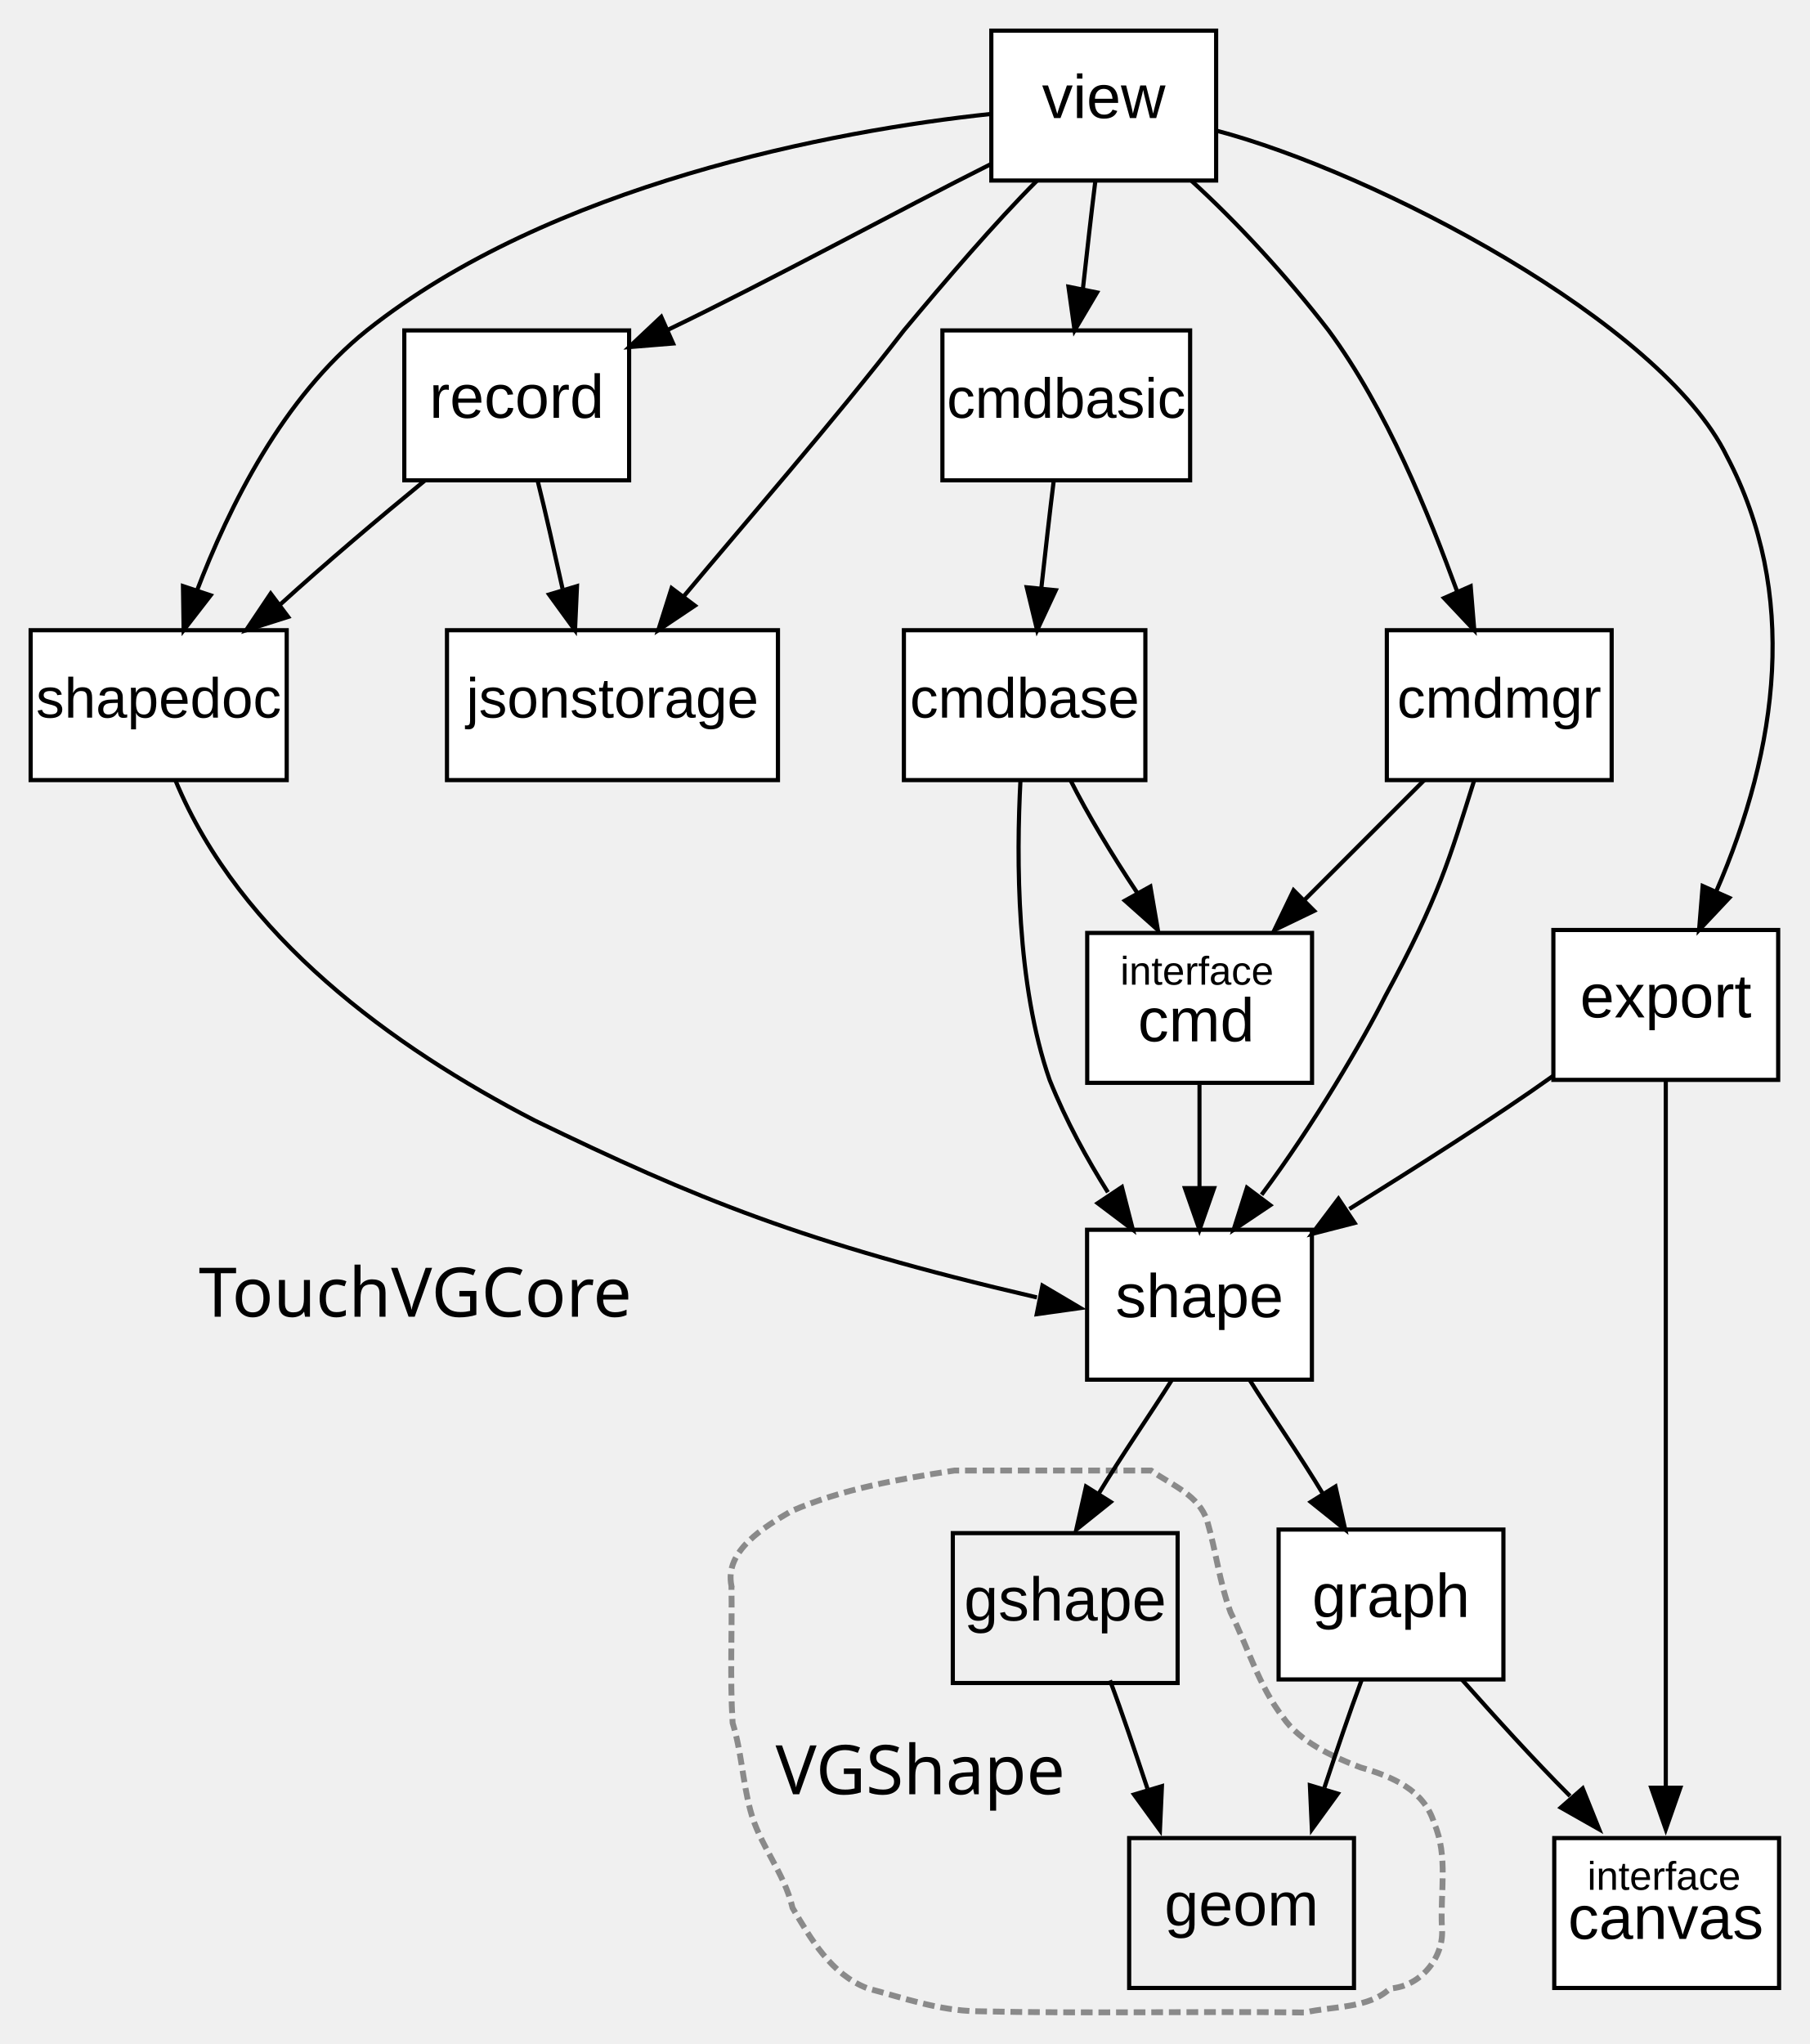
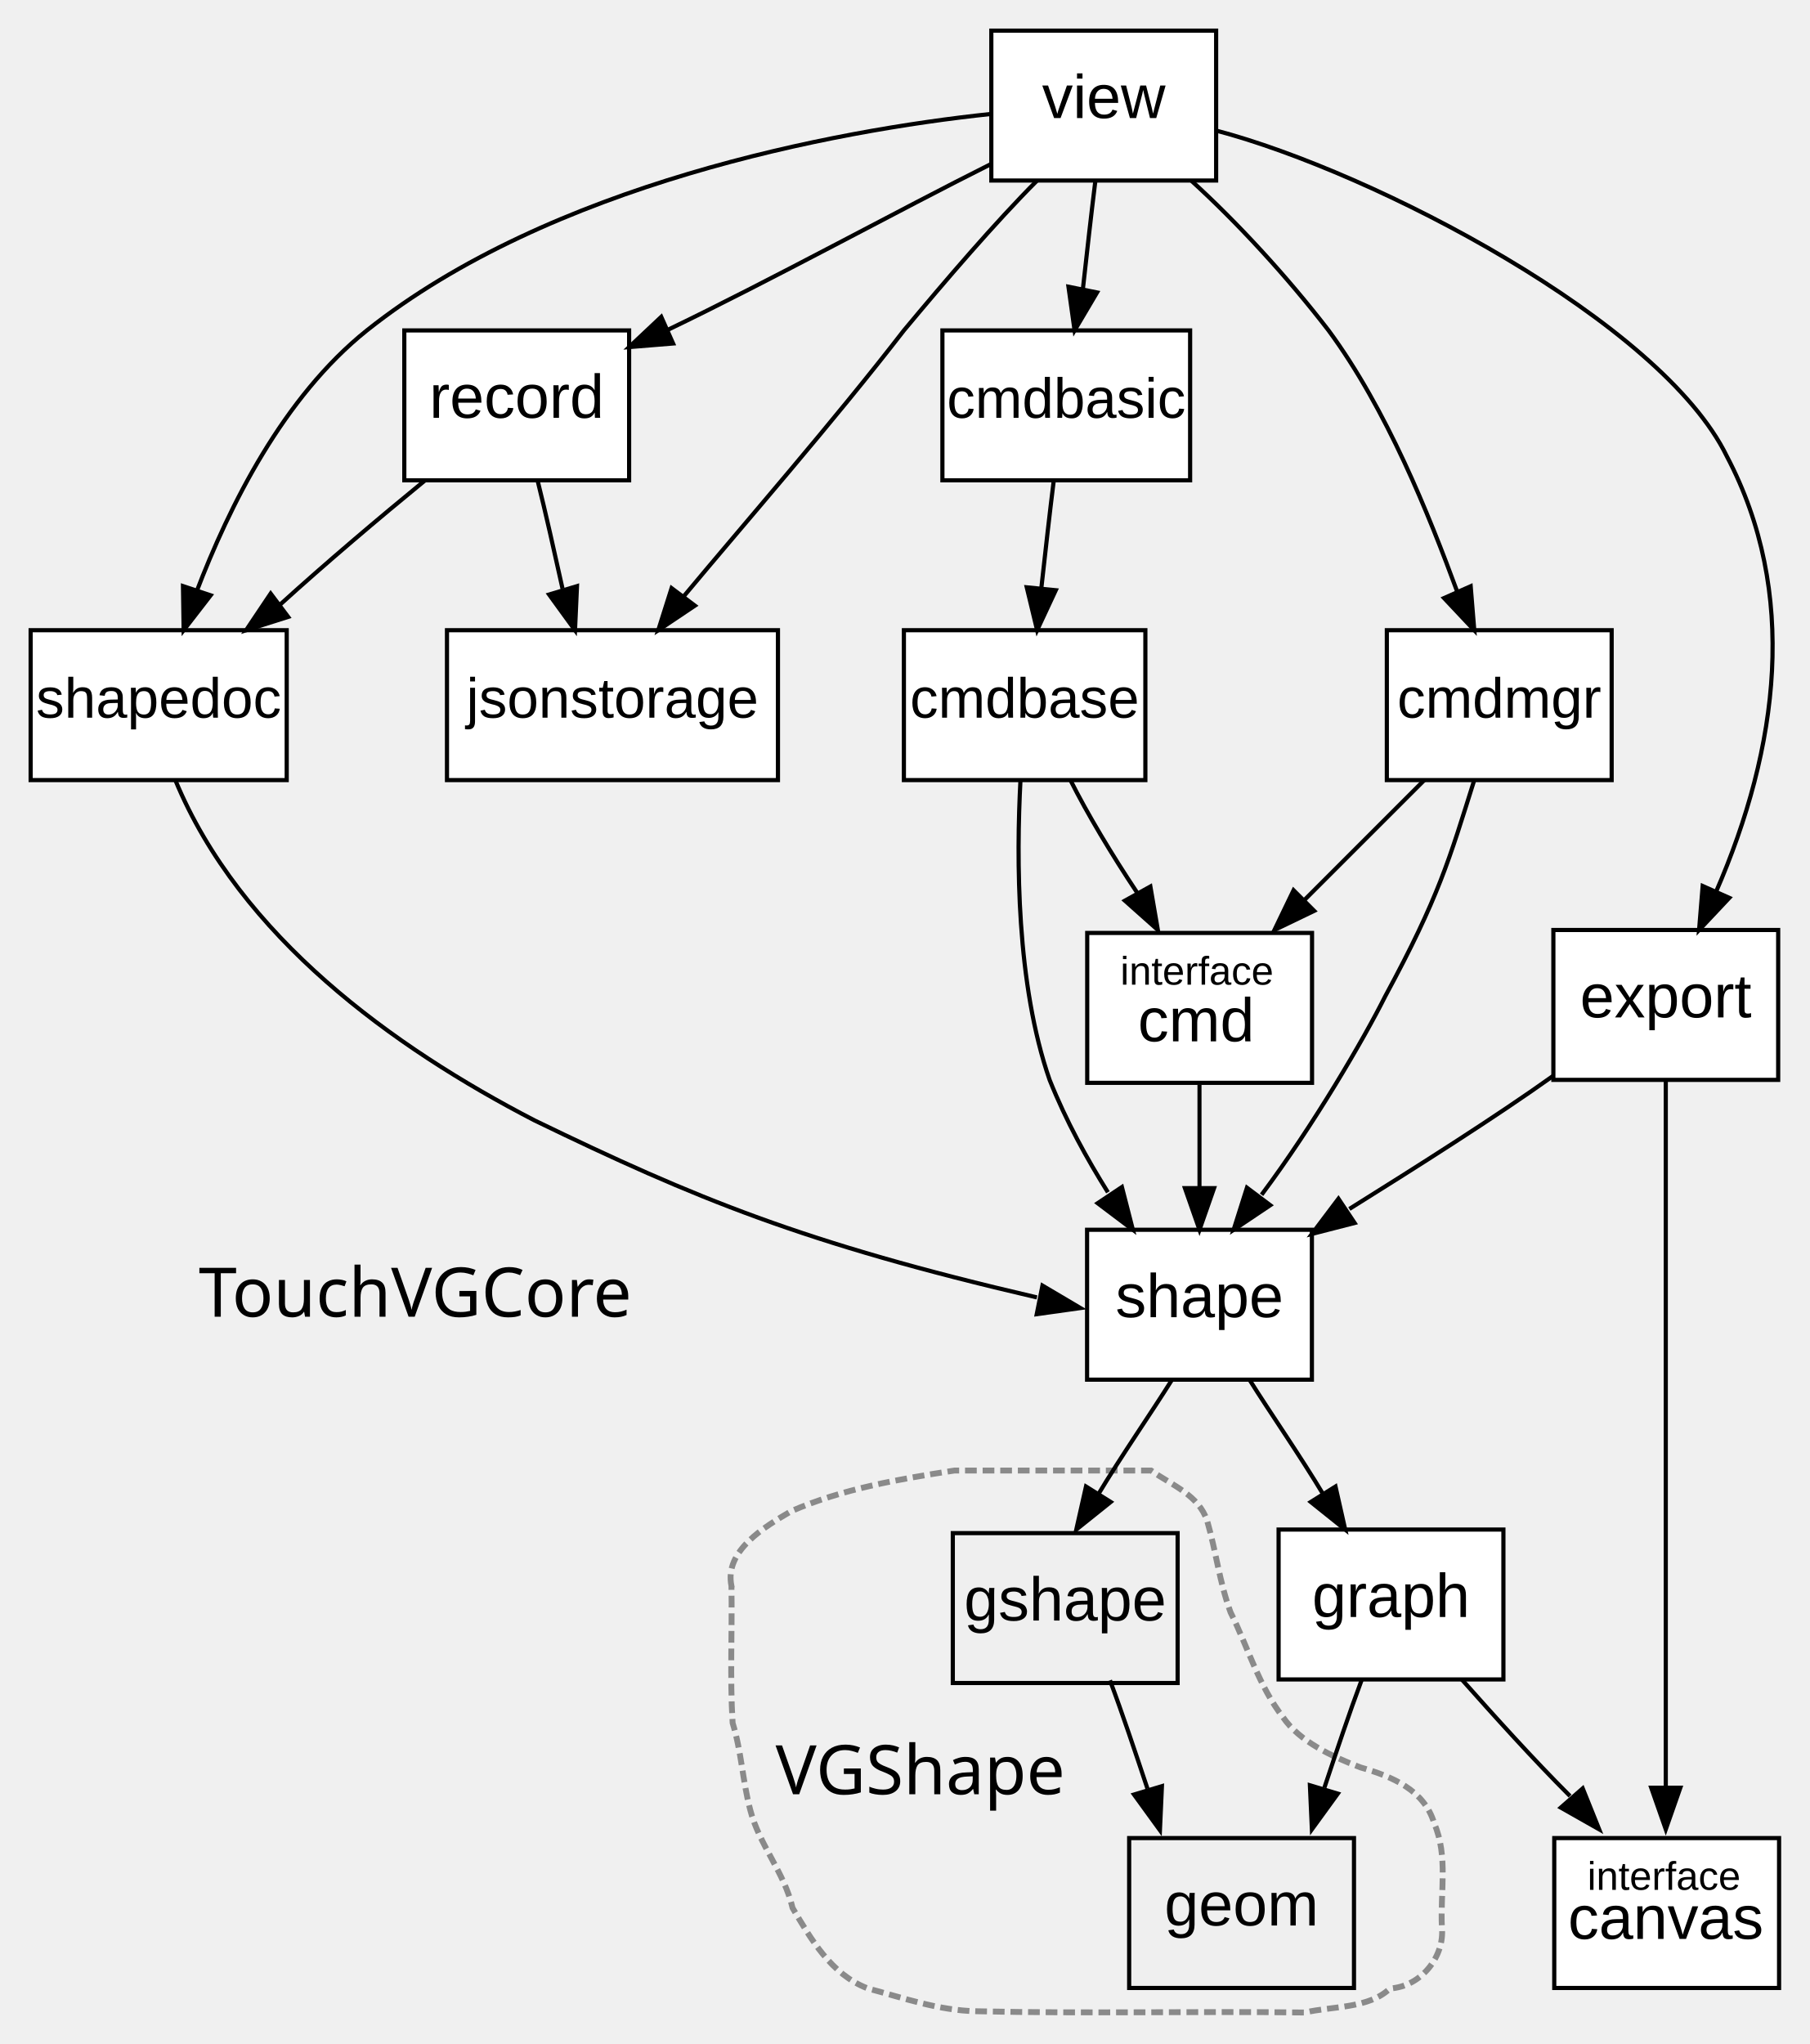
<svg xmlns="http://www.w3.org/2000/svg" xmlns:xlink="http://www.w3.org/1999/xlink" width="316.886" height="357.877" viewBox="0 0 253.509 286.302" id="svg2" version="1.1">
  <defs id="defs640" />
-   <a xlink:href="dir_0d1128b2a8ae76c88721439d253c0bfa.htm" target="_top" xlink:title="view" id="a33" transform="matrix(0.5832,0,0,0.5832,-5.183067,291.226)">
-     <polygon style="fill:#ffffff;stroke:#000000" points="247,-456 301,-456 301,-492 301,-492 247,-492 " id="polygon35" />
-     <text x="274" y="-471" style="font-size:10px;line-height:125%;text-anchor:middle;font-family:Arial" id="text37">
-       <tspan style="font-size:14.815px;font-style:normal;font-variant:normal;font-weight:normal;font-stretch:normal;text-align:center;line-height:125%;writing-mode:lr-tb;text-anchor:middle;font-family:Arial;-inkscape-font-specification:Arial" id="tspan4272">view</tspan>
-     </text>
-   </a>
-   <a xlink:href="dir_f38d51fe1b3d8df5bd989400af297337.htm" target="_top" xlink:title="canvas" id="a55" transform="matrix(0.5832,0,0,0.5832,-5.058034,292.4509)">
-     <polygon style="fill:#ffffff;stroke:#000000" points="436,-60 436,-60 382,-60 382,-24 436,-24 " id="polygon57" />
-     <text x="408.786" y="-35.784" style="font-size:10px;line-height:125%;text-anchor:middle;font-family:Arial" id="text59">
-       <tspan style="font-size:14.815px;font-style:normal;font-variant:normal;font-weight:normal;font-stretch:normal;text-align:center;line-height:125%;writing-mode:lr-tb;text-anchor:middle;font-family:Arial;-inkscape-font-specification:Arial" id="tspan4248">canvas</tspan>
-     </text>
-     <text id="text5368" style="font-size:9.602px;font-style:normal;font-variant:normal;font-weight:normal;font-stretch:normal;text-align:center;line-height:125%;writing-mode:lr-tb;text-anchor:middle;font-family:Arial;-inkscape-font-specification:Arial" y="-47.576" x="408.357">
-       <tspan id="tspan5370" style="font-size:9.602px;font-style:normal;font-variant:normal;font-weight:normal;font-stretch:normal;text-align:center;line-height:125%;writing-mode:lr-tb;text-anchor:middle;font-family:Arial;-inkscape-font-specification:Arial">interface</tspan>
-     </text>
-   </a>
-   <a xlink:href="dir_9e8e25d3d264c0cc16b25f7020088e7e.htm" target="_top" xlink:title="shape" id="a73" transform="matrix(0.5832,0,0,0.5832,-5.183067,291.226)">
-     <polygon style="fill:#ffffff;stroke:#000000" points="270,-168 324,-168 324,-204 324,-204 270,-204 " id="polygon75" />
-     <text x="297" y="-183" style="font-size:10px;line-height:125%;text-anchor:middle;font-family:Arial" id="text77">
-       <tspan style="font-size:14.815px;font-style:normal;font-variant:normal;font-weight:normal;font-stretch:normal;text-align:center;line-height:125%;writing-mode:lr-tb;text-anchor:middle;font-family:Arial;-inkscape-font-specification:Arial" id="tspan4252">shape</tspan>
-     </text>
-   </a>
+   <polygon id="polygon35" points="301,-492 301,-492 247,-492 247,-456 301,-456 " style="fill:#ffffff;stroke:#000000" transform="matrix(0.5832,0,0,0.5832,-5.183067,291.226)" />
+   <text id="text37" style="font-size:5.832px;line-height:125%;text-anchor:middle;font-family:Arial" y="16.539" x="154.614">
+     <tspan id="tspan4272" style="font-size:8.64px;font-style:normal;font-variant:normal;font-weight:normal;font-stretch:normal;text-align:center;line-height:125%;writing-mode:lr-tb;text-anchor:middle;font-family:Arial;-inkscape-font-specification:Arial">view</tspan>
+   </text>
+   <polygon id="polygon57" points="382,-60 382,-24 436,-24 436,-60 436,-60 " style="fill:#ffffff;stroke:#000000" transform="matrix(0.5832,0,0,0.5832,-5.058034,292.4509)" />
+   <text id="text59" style="font-size:5.832px;line-height:125%;text-anchor:middle;font-family:Arial" y="271.582" x="233.346">
+     <tspan id="tspan4248" style="font-size:8.64px;font-style:normal;font-variant:normal;font-weight:normal;font-stretch:normal;text-align:center;line-height:125%;writing-mode:lr-tb;text-anchor:middle;font-family:Arial;-inkscape-font-specification:Arial">canvas</tspan>
+   </text>
+   <text x="233.096" y="264.705" style="font-size:5.6px;font-style:normal;font-variant:normal;font-weight:normal;font-stretch:normal;text-align:center;line-height:125%;writing-mode:lr-tb;text-anchor:middle;font-family:Arial;-inkscape-font-specification:Arial" id="text5368">
+     <tspan style="font-size:5.6px;font-style:normal;font-variant:normal;font-weight:normal;font-stretch:normal;text-align:center;line-height:125%;writing-mode:lr-tb;text-anchor:middle;font-family:Arial;-inkscape-font-specification:Arial" id="tspan5370">interface</tspan>
+   </text>
+   <polygon id="polygon75" points="324,-204 324,-204 270,-204 270,-168 324,-168 " style="fill:#ffffff;stroke:#000000" transform="matrix(0.5832,0,0,0.5832,-5.183067,291.226)" />
+   <text id="text77" style="font-size:5.832px;line-height:125%;text-anchor:middle;font-family:Arial" y="184.5" x="168.027">
+     <tspan id="tspan4252" style="font-size:8.64px;font-style:normal;font-variant:normal;font-weight:normal;font-stretch:normal;text-align:center;line-height:125%;writing-mode:lr-tb;text-anchor:middle;font-family:Arial;-inkscape-font-specification:Arial">shape</tspan>
+   </text>
  <path style="fill:none;stroke:#000000;stroke-width:0.57" d="m 168.027,151.952 c 0,4.452 0,9.46 0,14.469" id="path82" />
  <polygon style="fill:#000000;stroke:#000000" points="293.5,-214 300.5,-214 300.5,-214 297,-204 " id="polygon84" transform="matrix(0.5832,0,0,0.5832,-5.183067,291.226)" />
-   <a xlink:href="dir_0ab0d09cb09c99f727d8a7abbf7a8e15.htm" target="_top" xlink:title="cmdbase" id="a95" transform="matrix(0.5832,0,0,0.5832,-5.183067,291.226)">
-     <polygon style="fill:#ffffff;stroke:#000000" points="226,-312 284,-312 284,-348 284,-348 226,-348 " id="polygon97" />
-     <text x="255" y="-327" style="font-size:10px;line-height:125%;text-anchor:middle;font-family:Arial" id="text99">
-       <tspan style="font-size:13.58px;font-style:normal;font-variant:normal;font-weight:normal;font-stretch:normal;text-align:center;line-height:125%;writing-mode:lr-tb;text-anchor:middle;font-family:Arial;-inkscape-font-specification:Arial" id="tspan4260">cmdbase</tspan>
-     </text>
-   </a>
+   <polygon id="polygon97" points="284,-348 284,-348 226,-348 226,-312 284,-312 " style="fill:#ffffff;stroke:#000000" transform="matrix(0.5832,0,0,0.5832,-5.183067,291.226)" />
+   <text id="text99" style="font-size:5.832px;line-height:125%;text-anchor:middle;font-family:Arial" y="100.52" x="143.533">
+     <tspan id="tspan4260" style="font-size:7.92px;font-style:normal;font-variant:normal;font-weight:normal;font-stretch:normal;text-align:center;line-height:125%;writing-mode:lr-tb;text-anchor:middle;font-family:Arial;-inkscape-font-specification:Arial">cmdbase</tspan>
+   </text>
  <path style="fill:none;stroke:#000000;stroke-width:0.583" d="m 149.948,109.268 c 2.333,4.666 5.832,10.498 9.331,15.746" id="path104" />
  <polygon style="fill:#000000;stroke:#000000" points="279.084,-283.042 285.203,-286.441 285.203,-286.441 287,-276 " id="polygon106" transform="matrix(0.5832,0,0,0.5832,-5.183067,291.226)" />
  <path style="fill:none;stroke:#000000;stroke-width:0.583" d="m 142.95,109.268 c -0.583,11.081 -0.583,28.577 4.082,41.99 2.333,5.832 5.249,11.081 8.165,15.746" id="path117" />
  <polygon style="fill:#000000;stroke:#000000" points="272.541,-210.379 278.365,-214.262 278.365,-214.262 281,-204 " id="polygon119" transform="matrix(0.5832,0,0,0.5832,-5.183067,291.226)" />
  <g class="node" id="node7" transform="matrix(0.5832,0,0,0.5832,-5.183067,291.226)">
-     <a xlink:href="dir_1ceab193fdfa8d16f9f30f1836660d41.htm" id="a130" xlink:title="cmdbasic" target="_top">
+     <a xlink:href="dir_1ceab193fdfa8d16f9f30f1836660d41.htm" target="_top" xlink:title="cmdbasic" id="a130">
      <polygon id="polygon132" points="294.75,-420 235.25,-420 235.25,-384 294.75,-384 294.75,-420 " style="fill:#ffffff;stroke:#000000" />
      <text id="text134" style="font-size:10px;line-height:125%;text-anchor:middle;font-family:Arial" y="-399" x="265">
        <tspan style="font-size:13.58px;font-style:normal;font-variant:normal;font-weight:normal;font-stretch:normal;text-align:center;line-height:125%;writing-mode:lr-tb;text-anchor:middle;font-family:Arial;-inkscape-font-specification:Arial" id="tspan4282">cmdbasic</tspan>
      </text>
    </a>
  </g>
  <path style="fill:none;stroke:#000000;stroke-width:0.583" d="m 147.615,67.277 c -0.583,4.666 -1.166,9.914 -1.75,15.163" id="path152" />
  <polygon style="fill:#000000;stroke:#000000" points="255.512,-358.299 262.478,-357.602 262.478,-357.602 258,-348 " id="polygon154" transform="matrix(0.5832,0,0,0.5832,-5.183067,291.226)" />
-   <a xlink:href="dir_7a6a0c7ce7a6455451ada369d86918b2.htm" target="_top" xlink:title="cmdmgr" id="a178" transform="matrix(0.5832,0,0,0.5832,-5.183067,291.226)">
-     <polygon style="fill:#ffffff;stroke:#000000" points="342,-312 396,-312 396,-348 396,-348 342,-348 " id="polygon180" />
-     <text x="369" y="-327" style="font-size:10px;line-height:125%;text-anchor:middle;font-family:Arial" id="text182">
-       <tspan style="font-size:13.58px;font-style:normal;font-variant:normal;font-weight:normal;font-stretch:normal;text-align:center;line-height:125%;writing-mode:lr-tb;text-anchor:middle;font-family:Arial;-inkscape-font-specification:Arial" id="tspan4258">cmdmgr</tspan>
-     </text>
-   </a>
+   <polygon id="polygon180" points="396,-348 396,-348 342,-348 342,-312 396,-312 " style="fill:#ffffff;stroke:#000000" transform="matrix(0.5832,0,0,0.5832,-5.183067,291.226)" />
+   <text id="text182" style="font-size:5.832px;line-height:125%;text-anchor:middle;font-family:Arial" y="100.52" x="210.018">
+     <tspan id="tspan4258" style="font-size:7.92px;font-style:normal;font-variant:normal;font-weight:normal;font-stretch:normal;text-align:center;line-height:125%;writing-mode:lr-tb;text-anchor:middle;font-family:Arial;-inkscape-font-specification:Arial">cmdmgr</tspan>
+   </text>
  <path style="fill:none;stroke:#000000;stroke-width:0.583" d="m 199.52,109.268 c -5.249,5.249 -11.081,11.081 -16.913,16.913" id="path187" />
  <polygon style="fill:#000000;stroke:#000000" points="319.596,-285.546 324.546,-280.596 324.546,-280.596 315,-276 " id="polygon189" transform="matrix(0.5832,0,0,0.5832,-5.183067,291.226)" />
  <path style="fill:none;stroke:#000000;stroke-width:0.583" d="m 206.519,109.268 c -3.499,11.081 -4.907,16.31 -12.489,30.307 -2.916,5.832 -9.992,17.996 -17.306,27.775" id="path200" />
  <polygon style="fill:#000000;stroke:#000000" points="310,-204 313.2,-214.1 318.8,-209.9 318.8,-209.9 " id="polygon202" transform="matrix(0.5832,0,0,0.5832,-7.982427,291.226)" />
-   <a xlink:href="dir_1f2a0cd2385841f1f2d137f2f9930ef2.htm" target="_top" xlink:title="export" id="a213" transform="matrix(0.5832,0,0,0.5832,-5.183067,291.226)">
-     <polygon style="fill:#ffffff;stroke:#000000" points="382,-240 436,-240 436,-276 436,-276 382,-276 " id="polygon215" />
-     <text x="409" y="-255" style="font-size:10px;line-height:125%;text-anchor:middle;font-family:Arial" id="text217">
-       <tspan style="font-size:14.815px;font-style:normal;font-variant:normal;font-weight:normal;font-stretch:normal;text-align:center;line-height:125%;writing-mode:lr-tb;text-anchor:middle;font-family:Arial;-inkscape-font-specification:Arial" id="tspan4256">export</tspan>
-     </text>
-   </a>
+   <polygon id="polygon215" points="436,-276 436,-276 382,-276 382,-240 436,-240 " style="fill:#ffffff;stroke:#000000" transform="matrix(0.5832,0,0,0.5832,-5.183067,291.226)" />
+   <text id="text217" style="font-size:5.832px;line-height:125%;text-anchor:middle;font-family:Arial" y="142.51" x="233.346">
+     <tspan id="tspan4256" style="font-size:8.64px;font-style:normal;font-variant:normal;font-weight:normal;font-stretch:normal;text-align:center;line-height:125%;writing-mode:lr-tb;text-anchor:middle;font-family:Arial;-inkscape-font-specification:Arial">export</tspan>
+   </text>
  <path style="fill:none;stroke:#000000;stroke-width:0.583" d="m 233.346,151.258 c 0,22.162 0,72.9 0,99.144" id="path222" />
  <polygon style="fill:#000000;stroke:#000000" points="405.5,-70 412.5,-70 412.5,-70 409,-60 " id="polygon224" transform="matrix(0.5832,0,0,0.5832,-5.183067,291.226)" />
  <path style="fill:none;stroke:#000000;stroke-width:0.583" d="m 217.599,150.675 c -8.165,5.832 -19.246,12.83 -28.577,18.662" id="path235" />
  <polygon style="fill:#000000;stroke:#000000" points="330.379,-211.459 334.262,-205.635 334.262,-205.635 324,-203 " id="polygon237" transform="matrix(0.5832,0,0,0.5832,-5.183067,291.226)" />
-   <a xlink:href="dir_e01f74e4ef8862db198a230aef9acfc2.htm" target="_top" xlink:title="geom" id="a248" transform="matrix(0.5832,0,0,0.5832,-10.95162,292.4509)">
-     <polygon style="fill:#efefef;stroke:#000000" points="344,-24 344,-60 344,-60 290,-60 290,-24 " id="polygon250" />
-     <text x="317" y="-39" style="font-size:10px;line-height:125%;text-anchor:middle;font-family:Arial" id="text252">
-       <tspan style="font-size:14.815px;font-style:normal;font-variant:normal;font-weight:normal;font-stretch:normal;text-align:center;line-height:125%;writing-mode:lr-tb;text-anchor:middle;font-family:Arial;-inkscape-font-specification:Arial" id="tspan4246">geom</tspan>
-     </text>
-   </a>
-   <a xlink:href="dir_0bc55861355cddc512078f6e4cb67149.htm" target="_top" xlink:title="graph" id="a257" transform="matrix(0.5832,0,0,0.5832,-5.183067,291.226)">
-     <polygon style="fill:#ffffff;stroke:#000000" points="316,-96 370,-96 370,-132 370,-132 316,-132 " id="polygon259" />
-     <text x="343" y="-111" style="font-size:10px;line-height:125%;text-anchor:middle;font-family:Arial" id="text261">
-       <tspan style="font-size:14.815px;font-style:normal;font-variant:normal;font-weight:normal;font-stretch:normal;text-align:center;line-height:125%;writing-mode:lr-tb;text-anchor:middle;font-family:Arial;-inkscape-font-specification:Arial" id="tspan4250">graph</tspan>
-     </text>
-   </a>
+   <polygon id="polygon250" points="344,-60 290,-60 290,-24 344,-24 344,-60 " style="fill:#efefef;stroke:#000000" transform="matrix(0.5832,0,0,0.5832,-10.95162,292.4509)" />
+   <text id="text252" style="font-size:5.832px;line-height:125%;text-anchor:middle;font-family:Arial" y="269.706" x="173.923">
+     <tspan id="tspan4246" style="font-size:8.64px;font-style:normal;font-variant:normal;font-weight:normal;font-stretch:normal;text-align:center;line-height:125%;writing-mode:lr-tb;text-anchor:middle;font-family:Arial;-inkscape-font-specification:Arial">geom</tspan>
+   </text>
+   <polygon id="polygon259" points="370,-132 370,-132 316,-132 316,-96 370,-96 " style="fill:#ffffff;stroke:#000000" transform="matrix(0.5832,0,0,0.5832,-5.183067,291.226)" />
+   <text id="text261" style="font-size:5.832px;line-height:125%;text-anchor:middle;font-family:Arial" y="226.491" x="194.855">
+     <tspan id="tspan4250" style="font-size:8.64px;font-style:normal;font-variant:normal;font-weight:normal;font-stretch:normal;text-align:center;line-height:125%;writing-mode:lr-tb;text-anchor:middle;font-family:Arial;-inkscape-font-specification:Arial">graph</tspan>
+   </text>
  <path style="fill:none;stroke:#000000;stroke-width:0.583" d="m 204.769,235.239 c 4.666,5.249 9.914,11.081 15.163,16.33" id="path266" />
  <polygon style="fill:#000000;stroke:#000000" points="383.781,-65.221 389.049,-69.831 389.049,-69.831 393,-60 " id="polygon268" transform="matrix(0.5832,0,0,0.5832,-5.183067,291.226)" />
  <path style="fill:none;stroke:#000000;stroke-width:0.583" d="m 190.772,235.239 c -1.75,4.666 -3.499,9.914 -5.249,15.163" id="path279" />
  <polygon style="fill:#000000;stroke:#000000" points="323.521,-70.584 330.226,-68.573 330.226,-68.573 324,-60 " id="polygon281" transform="matrix(0.5832,0,0,0.5832,-5.183067,291.226)" />
-   <a xlink:href="dir_ff02c34e489f80e1c039576f7ca18e44.htm" target="_top" xlink:title="jsonstorage" id="a384" transform="matrix(0.5832,0,0,0.5832,-5.183067,291.226)">
-     <polygon style="fill:#ffffff;stroke:#000000" points="116.25,-312 195.75,-312 195.75,-348 195.75,-348 116.25,-348 " id="polygon386" />
-     <text x="156" y="-327" style="font-size:10px;text-anchor:middle;font-family:Arial" id="text388">
-       <tspan style="font-size:13.58px;font-style:normal;font-variant:normal;font-weight:normal;font-stretch:normal;text-align:center;line-height:125%;writing-mode:lr-tb;text-anchor:middle;font-family:Arial;-inkscape-font-specification:Arial" id="tspan4262">jsonstorage</tspan>
-     </text>
-   </a>
-   <a xlink:href="dir_2feab349c0c886fc5a924a41beaa69e9.htm" target="_top" xlink:title="shapedoc" id="a393" transform="matrix(0.5832,0,0,0.5832,-5.183067,291.226)">
-     <polygon style="fill:#ffffff;stroke:#000000" points="16.246,-312 77.754,-312 77.754,-348 77.754,-348 16.246,-348 " id="polygon395" />
-     <text x="47" y="-327" style="font-size:10px;line-height:125%;text-anchor:middle;font-family:Arial" id="text397">
-       <tspan style="font-size:13.58px;font-style:normal;font-variant:normal;font-weight:normal;font-stretch:normal;text-align:center;line-height:125%;writing-mode:lr-tb;text-anchor:middle;font-family:Arial;-inkscape-font-specification:Arial" id="tspan4268">shapedoc</tspan>
-     </text>
-   </a>
-   <a xlink:href="dir_4857293b2183828c9f77b6aea04da81d.htm" target="_top" xlink:title="record" id="a428" transform="matrix(0.5832,0,0,0.5832,-5.183067,291.226)">
-     <polygon style="fill:#ffffff;stroke:#000000" points="106,-384 160,-384 160,-420 160,-420 106,-420 " id="polygon430" />
-     <text x="133" y="-399" style="font-size:10px;line-height:125%;text-anchor:middle;font-family:Arial" id="text432">
-       <tspan style="font-size:14.815px;font-style:normal;font-variant:normal;font-weight:normal;font-stretch:normal;text-align:center;line-height:125%;writing-mode:lr-tb;text-anchor:middle;font-family:Arial;-inkscape-font-specification:Arial" id="tspan4270">record</tspan>
-     </text>
-   </a>
+   <polygon id="polygon386" points="195.75,-348 195.75,-348 116.25,-348 116.25,-312 195.75,-312 " style="fill:#ffffff;stroke:#000000" transform="matrix(0.5832,0,0,0.5832,-5.183067,291.226)" />
+   <text id="text388" style="font-size:5.832px;text-anchor:middle;font-family:Arial" y="100.52" x="85.796">
+     <tspan id="tspan4262" style="font-size:7.92px;font-style:normal;font-variant:normal;font-weight:normal;font-stretch:normal;text-align:center;line-height:125%;writing-mode:lr-tb;text-anchor:middle;font-family:Arial;-inkscape-font-specification:Arial">jsonstorage</tspan>
+   </text>
+   <polygon id="polygon395" points="77.754,-348 77.754,-348 16.246,-348 16.246,-312 77.754,-312 " style="fill:#ffffff;stroke:#000000" transform="matrix(0.5832,0,0,0.5832,-5.183067,291.226)" />
+   <text id="text397" style="font-size:5.832px;line-height:125%;text-anchor:middle;font-family:Arial" y="100.52" x="22.227">
+     <tspan id="tspan4268" style="font-size:7.92px;font-style:normal;font-variant:normal;font-weight:normal;font-stretch:normal;text-align:center;line-height:125%;writing-mode:lr-tb;text-anchor:middle;font-family:Arial;-inkscape-font-specification:Arial">shapedoc</tspan>
+   </text>
+   <polygon id="polygon430" points="160,-420 160,-420 106,-420 106,-384 160,-384 " style="fill:#ffffff;stroke:#000000" transform="matrix(0.5832,0,0,0.5832,-5.183067,291.226)" />
+   <text id="text432" style="font-size:5.832px;line-height:125%;text-anchor:middle;font-family:Arial" y="58.529" x="72.383">
+     <tspan id="tspan4270" style="font-size:8.64px;font-style:normal;font-variant:normal;font-weight:normal;font-stretch:normal;text-align:center;line-height:125%;writing-mode:lr-tb;text-anchor:middle;font-family:Arial;-inkscape-font-specification:Arial">record</tspan>
+   </text>
  <path style="fill:none;stroke:#000000;stroke-width:0.583" d="m 75.299,67.277 c 1.166,4.666 2.333,9.914 3.499,15.163" id="path437" />
  <polygon style="fill:#000000;stroke:#000000" points="140.774,-356.573 147.479,-358.584 147.479,-358.584 147,-348 " id="polygon439" transform="matrix(0.5832,0,0,0.5832,-5.183067,291.226)" />
  <path style="fill:none;stroke:#000000;stroke-width:0.583" d="m 59.552,67.277 c -6.415,5.249 -13.997,11.664 -20.412,17.496" id="path463" />
  <polygon style="fill:#000000;stroke:#000000" points="73.9,-356.8 78.1,-351.2 78.1,-351.2 68,-348 " id="polygon465" transform="matrix(0.5832,0,0,0.5832,-5.183067,291.226)" />
  <path style="fill:none;stroke:#000000;stroke-width:0.583" d="m 175.026,193.248 c 2.916,4.666 6.998,10.498 10.498,16.33" id="path489" />
  <polygon style="fill:#000000;stroke:#000000" points="323.732,-138.625 329.668,-142.335 329.668,-142.335 332,-132 " id="polygon491" transform="matrix(0.5832,0,0,0.5832,-5.183067,291.226)" />
  <path style="fill:none;stroke:#000000;stroke-width:0.583" d="m 24.56,109.268 c 9.068,21.919 30.5,37.415 50.324,47.67 22.444,10.878 37.702,17.197 70.373,24.791" id="path502" />
  <polygon style="fill:#000000;stroke:#000000" points="259.508,-188.529 260.881,-195.393 260.881,-195.393 270,-190 " id="polygon504" transform="matrix(0.5832,0,0,0.5832,-6.116187,294.0254)" />
  <path style="fill:none;stroke:#000000;stroke-width:0.583" d="m 153.447,25.287 c -0.583,4.666 -1.166,9.914 -1.75,15.163" id="path528" />
  <polygon style="fill:#000000;stroke:#000000" points="265.529,-430.492 272.393,-429.119 272.393,-429.119 267,-420 " id="polygon530" transform="matrix(0.5832,0,0,0.5832,-5.183067,291.226)" />
  <path style="fill:none;stroke:#000000;stroke-width:0.583" d="m 166.861,25.287 c 6.415,5.832 13.414,13.414 19.246,20.995 8.165,11.081 13.997,25.661 18.079,36.742" id="path541" />
  <polygon style="fill:#000000;stroke:#000000" points="355.74,-355.717 362.137,-358.56 362.137,-358.56 363,-348 " id="polygon543" transform="matrix(0.5832,0,0,0.5832,-5.183067,291.226)" />
  <path style="fill:none;stroke:#000000;stroke-width:0.583" d="m 170.36,18.288 c 22.162,5.832 62.428,26.821 71.547,45.639 10.024,19.036 7.343,40.675 -1.563,61.087" id="path554" />
  <polygon style="fill:#000000;stroke:#000000" points="417.863,-286.56 424.26,-283.717 424.26,-283.717 417,-276 " id="polygon556" transform="matrix(0.5832,0,0,0.5832,-5.183067,291.226)" />
  <path style="fill:none;stroke:#000000;stroke-width:0.583" d="m 145.283,25.287 c -5.832,5.832 -12.83,13.997 -18.662,20.995 -9.914,12.83 -22.162,26.827 -30.91,37.325" id="path567" />
  <polygon style="fill:#000000;stroke:#000000" points="170.2,-358.1 175.8,-353.9 175.8,-353.9 167,-348 " id="polygon569" transform="matrix(0.5832,0,0,0.5832,-5.183067,291.226)" />
  <path style="fill:none;stroke:#000000;stroke-width:0.583" d="m 138.867,22.954 c -12.83,6.415 -30.91,16.33 -45.49,23.328" id="path580" />
  <polygon style="fill:#000000;stroke:#000000" points="167.717,-423.26 170.56,-416.863 170.56,-416.863 160,-416 " id="polygon582" transform="matrix(0.5832,0,0,0.5832,-5.183067,291.226)" />
  <path style="fill:none;stroke:#000000;stroke-width:0.583" d="m 138.867,15.956 c -22.162,2.333 -61.819,9.914 -87.48,30.326 -11.664,9.331 -19.246,24.494 -23.911,36.742" id="path606" />
  <polygon style="fill:#000000;stroke:#000000" points="52.842,-358.594 59.483,-356.38 59.483,-356.38 53,-348 " id="polygon608" transform="matrix(0.5832,0,0,0.5832,-5.183067,291.226)" />
-   <a xlink:href="dir_0bc55861355cddc512078f6e4cb67149.htm" transform="matrix(0.5832,0,0,0.5832,-50.82015,291.7261)" id="a3150" xlink:title="gshape" target="_top">
-     <polygon id="polygon3152" points="316,-132 316,-96 370,-96 370,-132 370,-132 " style="fill:#efefef;stroke:#000000" />
-     <text id="text3154" style="font-size:10px;line-height:125%;text-anchor:middle;font-family:Arial" y="-111" x="343">
-       <tspan id="tspan3156" style="font-size:14.815px;font-style:normal;font-variant:normal;font-weight:normal;font-stretch:normal;text-align:center;line-height:125%;writing-mode:lr-tb;text-anchor:middle;font-family:Arial;-inkscape-font-specification:Arial">gshape</tspan>
-     </text>
-   </a>
+   <polygon style="fill:#efefef;stroke:#000000" points="370,-96 370,-132 370,-132 316,-132 316,-96 " id="polygon3152" transform="matrix(0.5832,0,0,0.5832,-50.82015,291.7261)" />
+   <text x="149.217" y="226.991" style="font-size:5.832px;line-height:125%;text-anchor:middle;font-family:Arial" id="text3154">
+     <tspan style="font-size:8.64px;font-style:normal;font-variant:normal;font-weight:normal;font-stretch:normal;text-align:center;line-height:125%;writing-mode:lr-tb;text-anchor:middle;font-family:Arial;-inkscape-font-specification:Arial" id="tspan3156">gshape</tspan>
+   </text>
  <path id="path3158" d="m 164.183,193.248 c -2.916,4.666 -6.998,10.498 -10.498,16.33" style="fill:none;stroke:#000000;stroke-width:0.583" />
  <polygon transform="matrix(-0.5832,0,0,0.5832,344.3917,291.226)" id="polygon3160" points="332,-132 323.732,-138.625 329.668,-142.335 329.668,-142.335 " style="fill:#000000;stroke:#000000" />
  <path id="path3162" d="m 155.487,235.364 c 1.75,4.666 3.499,9.914 5.249,15.163" style="fill:none;stroke:#000000;stroke-width:0.583" />
  <polygon transform="matrix(-0.5832,0,0,0.5832,351.4422,291.351)" id="polygon3164" points="324,-60 323.521,-70.584 330.226,-68.573 330.226,-68.573 " style="fill:#000000;stroke:#000000" />
-   <a xlink:href="dir_f38d51fe1b3d8df5bd989400af297337.htm" transform="matrix(0.5832,0,0,0.5832,-70.48274,165.6684)" id="a5372" xlink:title="canvas" target="_top">
-     <polygon id="polygon5374" points="382,-24 436,-24 436,-60 436,-60 382,-60 " style="fill:#ffffff;stroke:#000000" />
-     <text id="text5376" style="font-size:10px;line-height:125%;text-anchor:middle;font-family:Arial" y="-33.965" x="408.179">
-       <tspan id="tspan5378" style="font-size:14.815px;font-style:normal;font-variant:normal;font-weight:normal;font-stretch:normal;text-align:center;line-height:125%;writing-mode:lr-tb;text-anchor:middle;font-family:Arial;-inkscape-font-specification:Arial">cmd</tspan>
-     </text>
-     <text x="408.357" y="-47.576" style="font-size:9.602px;font-style:normal;font-variant:normal;font-weight:normal;font-stretch:normal;text-align:center;line-height:125%;writing-mode:lr-tb;text-anchor:middle;font-family:Arial;-inkscape-font-specification:Arial" id="text5380">
-       <tspan style="font-size:9.602px;font-style:normal;font-variant:normal;font-weight:normal;font-stretch:normal;text-align:center;line-height:125%;writing-mode:lr-tb;text-anchor:middle;font-family:Arial;-inkscape-font-specification:Arial" id="tspan5382">interface</tspan>
-     </text>
-   </a>
+   <polygon style="fill:#ffffff;stroke:#000000" points="436,-60 436,-60 382,-60 382,-24 436,-24 " id="polygon5374" transform="matrix(0.5832,0,0,0.5832,-70.48274,165.6684)" />
+   <text x="167.567" y="145.86" style="font-size:5.832px;line-height:125%;text-anchor:middle;font-family:Arial" id="text5376">
+     <tspan style="font-size:8.64px;font-style:normal;font-variant:normal;font-weight:normal;font-stretch:normal;text-align:center;line-height:125%;writing-mode:lr-tb;text-anchor:middle;font-family:Arial;-inkscape-font-specification:Arial" id="tspan5378">cmd</tspan>
+   </text>
+   <text id="text5380" style="font-size:5.6px;font-style:normal;font-variant:normal;font-weight:normal;font-stretch:normal;text-align:center;line-height:125%;writing-mode:lr-tb;text-anchor:middle;font-family:Arial;-inkscape-font-specification:Arial" y="137.922" x="167.671">
+     <tspan id="tspan5382" style="font-size:5.6px;font-style:normal;font-variant:normal;font-weight:normal;font-stretch:normal;text-align:center;line-height:125%;writing-mode:lr-tb;text-anchor:middle;font-family:Arial;-inkscape-font-specification:Arial">interface</tspan>
+   </text>
  <path style="opacity:0.953;fill:none;stroke:#000000;stroke-width:0.822;stroke-linecap:butt;stroke-linejoin:miter;stroke-miterlimit:4;stroke-opacity:0.442;stroke-dasharray:1.644, 0.822;stroke-dashoffset:0" d="m 102.464,222.14 c -1.028,-4.905 4.598,-8.255 8.348,-10.461 7.211,-3.139 15.127,-4.507 22.881,-5.701 9.185,-0.004 18.371,0.004 27.556,4.3e-4 2.981,2.089 6.671,3.436 7.858,7.059 1.25,4.292 1.709,8.57 3.279,12.814 2.446,4.894 3.928,10.283 7.352,14.695 2.313,3.378 6.816,5.48 10.831,7.011 4.464,1.282 8.962,3.175 10.337,7.837 1.997,4.604 0.824,9.725 1.08,14.568 0.403,4.046 -2.875,8.297 -7.283,8.562 -2.934,2.841 -8.11,2.463 -11.919,3.368 -15.318,-0.203 -30.652,0.175 -45.961,-0.178 -5.309,-0.092 -10.264,-1.865 -15.284,-3.202 -5.142,-1.975 -7.949,-6.929 -10.517,-11.271 -1.129,-4.958 -4.672,-8.825 -5.921,-13.713 -1.079,-4.022 -1.227,-8.189 -2.474,-12.193 -0.393,-6.364 -0.049,-12.804 -0.165,-19.194 z" id="path3135" />
  <text xml:space="preserve" style="font-size:9.6px;font-style:normal;font-weight:normal;line-height:125%;letter-spacing:0px;word-spacing:0px;fill:#000000;fill-opacity:1;stroke:none;font-family:Sans" x="27.834" y="184.43" id="text3907">
    <tspan id="tspan3909" x="27.834" y="184.43">TouchVGCore</tspan>
  </text>
  <text xml:space="preserve" style="font-size:9.6px;font-style:normal;font-weight:normal;line-height:125%;letter-spacing:0px;word-spacing:0px;fill:#000000;fill-opacity:1;stroke:none;font-family:Sans" x="108.641" y="251.321" id="text3911">
    <tspan id="tspan3913" x="108.641" y="251.321">VGShape</tspan>
  </text>
</svg>
